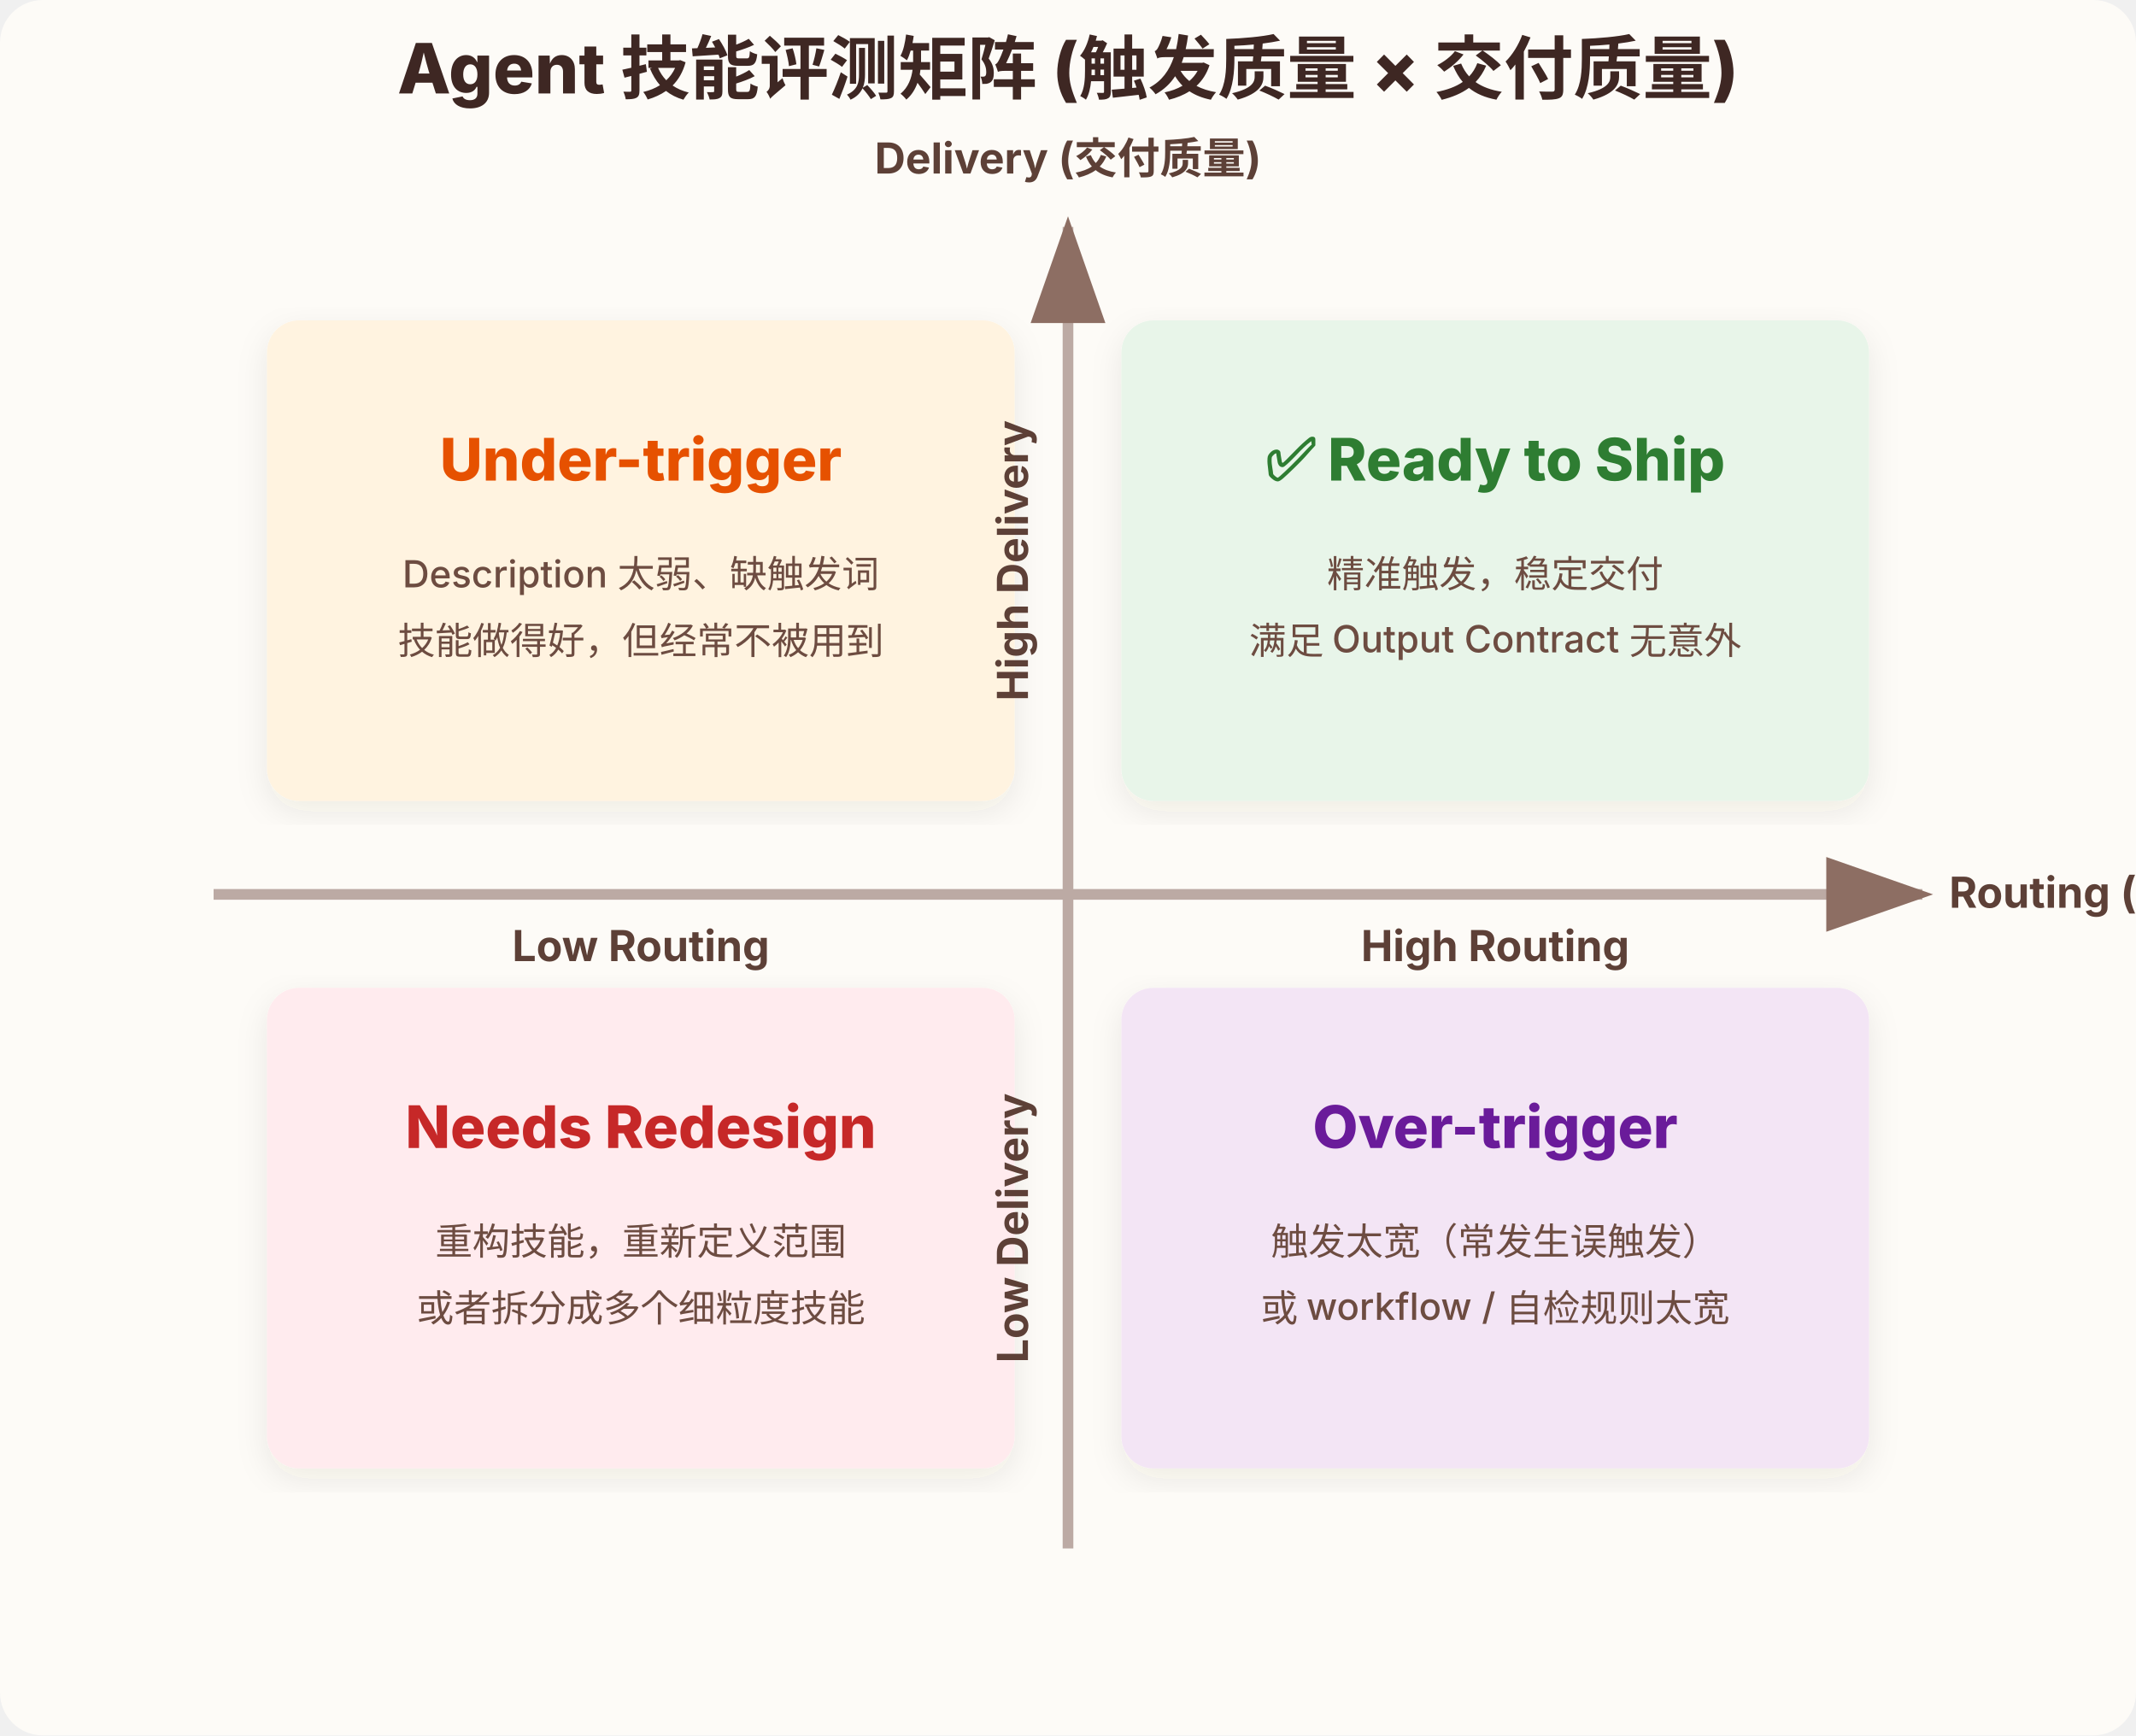
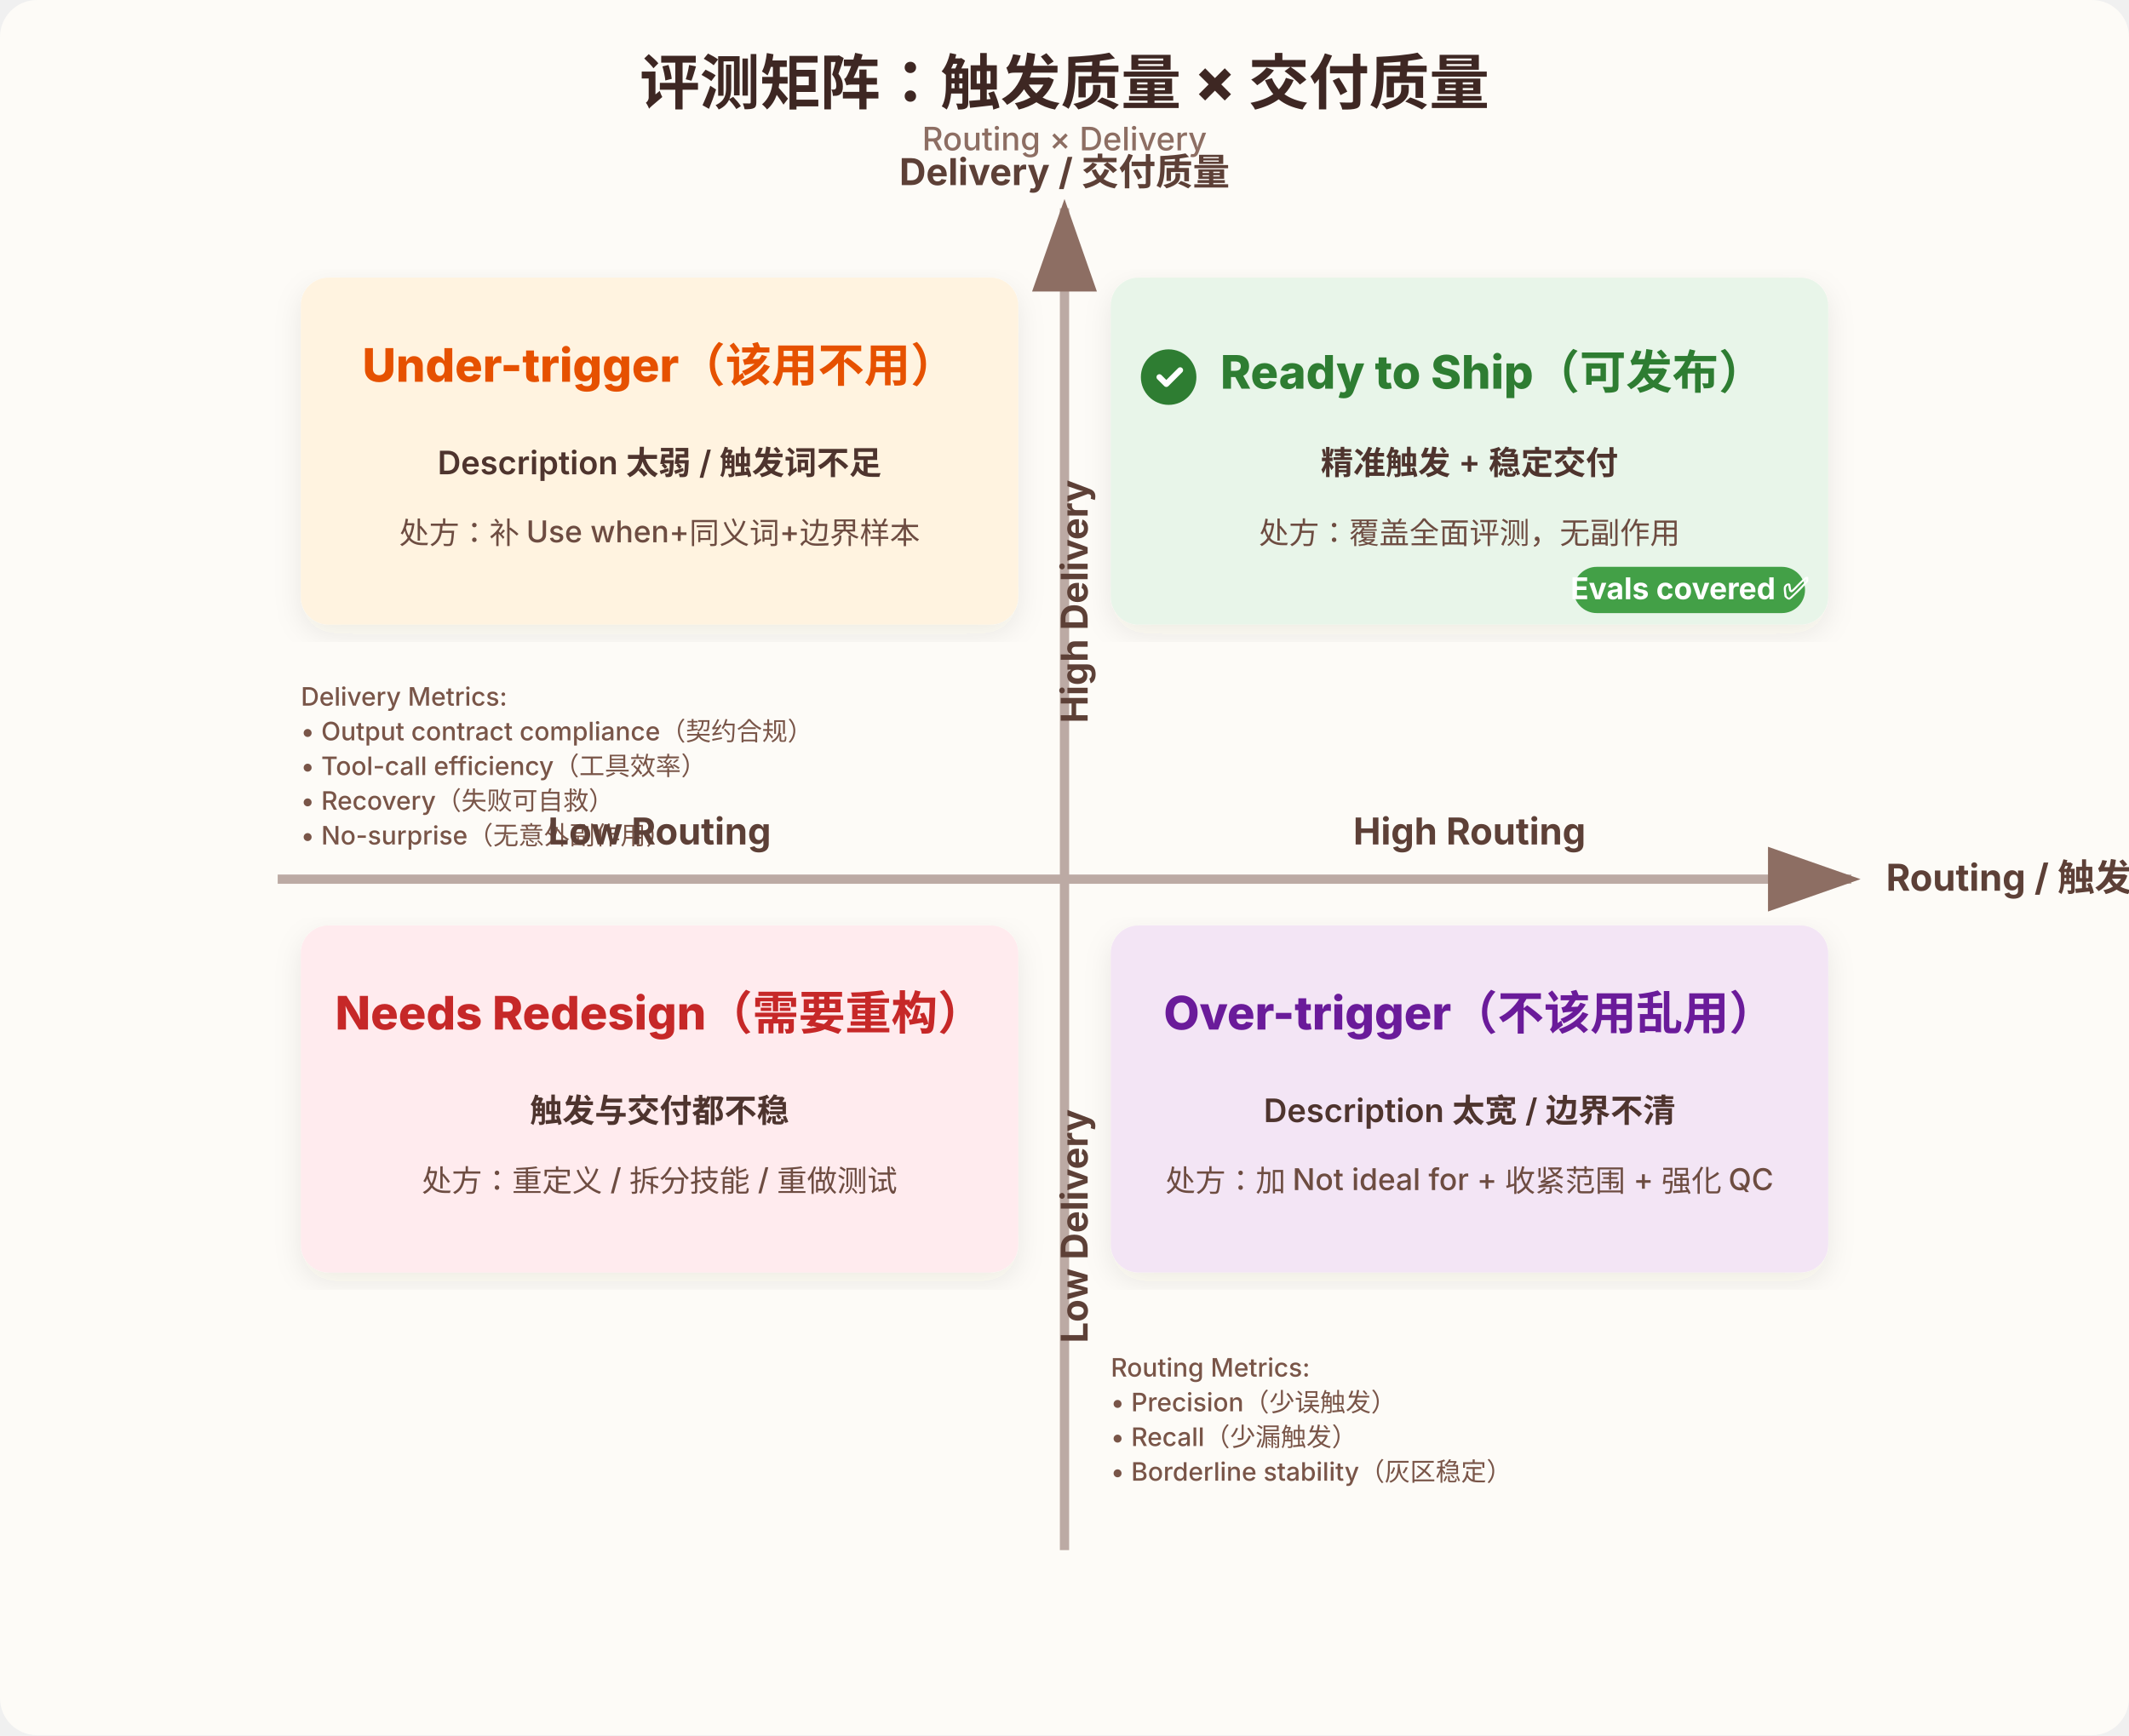
- <svg xmlns="http://www.w3.org/2000/svg" viewBox="0 0 800 650" width="100%" height="100%">
+ <svg xmlns="http://www.w3.org/2000/svg" viewBox="0 0 920 750" width="100%" height="100%">
  <defs>
    <filter id="shadow" x="-5%" y="-5%" width="110%" height="110%">
      <feDropShadow dx="0" dy="4" stdDeviation="6" flood-color="#4e342e" flood-opacity="0.08" />
    </filter>
    <style>
-       .title { font-family: 'Inter', system-ui, sans-serif; font-size: 26px; font-weight: 800; fill: #3e2723; }
-       .axis-label { font-family: 'Inter', system-ui, sans-serif; font-size: 16px; font-weight: 700; fill: #5d4037; }
-       .quad-title { font-family: 'Inter', system-ui, sans-serif; font-size: 22px; font-weight: 800; }
-       .quad-desc { font-family: 'Inter', system-ui, sans-serif; font-size: 14px; font-weight: 500; fill: #6d4c41; }
+       text { font-family: 'Inter', "Noto Sans SC", "Source Han Sans SC", "PingFang SC", "Microsoft YaHei", system-ui, sans-serif; }
+       .title { font-size: 26px; font-weight: 800; fill: #3e2723; }
+       .title-sub { font-size: 14px; font-weight: 500; fill: #8d6e63; }
+       .axis-label { font-size: 16px; font-weight: 700; fill: #5d4037; }
+       .legend-text { font-size: 11px; font-weight: 500; fill: #795548; }
+       .quad-title { font-size: 20px; font-weight: 800; }
+       .quad-desc-1 { font-size: 14px; font-weight: 600; fill: #4e342e; }
+       .quad-desc-2 { font-size: 13px; font-weight: 500; fill: #6d4c41; }
+       .badge-text { font-size: 13px; font-weight: 700; fill: #fff; }
    </style>
    <marker id="arrow" markerWidth="10" markerHeight="7" refX="9" refY="3.5" orient="auto">
      <polygon points="0 0, 10 3.5, 0 7" fill="#8d6e63" />
    </marker>
  </defs>
-   <rect width="800" height="650" fill="#fdfbf7" rx="16" />
-   <text x="400" y="35" class="title" text-anchor="middle">Agent 技能评测矩阵 (触发质量 × 交付质量)</text>
-   <line x1="80" y1="335" x2="720" y2="335" stroke="#bcaaa4" stroke-width="4" marker-end="url(#arrow)" />
-   <line x1="400" y1="580" x2="400" y2="85" stroke="#bcaaa4" stroke-width="4" marker-end="url(#arrow)" />
-   <text x="730" y="340" class="axis-label" text-anchor="start">Routing (触发质量)</text>
-   <text x="400" y="65" class="axis-label" text-anchor="middle">Delivery (交付质量)</text>
-   <g transform="translate(100, 120)">
-     <rect width="280" height="180" rx="12" fill="#fff3e0" filter="url(#shadow)" />
-     <text x="140" y="60" class="quad-title" text-anchor="middle" fill="#e65100">Under-trigger</text>
-     <text x="140" y="100" class="quad-desc" text-anchor="middle">Description 太弱、缺触发词</text>
-     <text x="140" y="125" class="quad-desc" text-anchor="middle">技能做得好，但经常不被用到</text>
+   <rect width="920" height="750" fill="#fdfbf7" rx="16" />
+   <text x="460" y="45" class="title" text-anchor="middle">评测矩阵：触发质量 × 交付质量</text>
+   <text x="460" y="65" class="title-sub" text-anchor="middle">Routing × Delivery</text>
+   <line x1="120" y1="380" x2="800" y2="380" stroke="#bcaaa4" stroke-width="4" marker-end="url(#arrow)" />
+   <line x1="460" y1="670" x2="460" y2="90" stroke="#bcaaa4" stroke-width="4" marker-end="url(#arrow)" />
+   <text x="815" y="385" class="axis-label" text-anchor="start">Routing / 触发质量</text>
+   <text x="460" y="80" class="axis-label" text-anchor="middle">Delivery / 交付质量</text>
+   <g transform="translate(480, 580)">
+     <text x="0" y="15" class="legend-text" font-weight="700">Routing Metrics:</text>
+     <text x="0" y="30" class="legend-text">• Precision（少误触发）</text>
+     <text x="0" y="45" class="legend-text">• Recall（少漏触发）</text>
+     <text x="0" y="60" class="legend-text">• Borderline stability（灰区稳定）</text>
  </g>
-   <g transform="translate(420, 120)">
-     <rect width="280" height="180" rx="12" fill="#e8f5e9" filter="url(#shadow)" />
-     <text x="140" y="60" class="quad-title" text-anchor="middle" fill="#2e7d32">✅ Ready to Ship</text>
-     <text x="140" y="100" class="quad-desc" text-anchor="middle">精准触发，稳定交付</text>
-     <text x="140" y="125" class="quad-desc" text-anchor="middle">满足 Output Contract 无意外</text>
+   <g transform="translate(130, 290)">
+     <text x="0" y="15" class="legend-text" font-weight="700">Delivery Metrics:</text>
+     <text x="0" y="30" class="legend-text">• Output contract compliance（契约合规）</text>
+     <text x="0" y="45" class="legend-text">• Tool-call efficiency（工具效率）</text>
+     <text x="0" y="60" class="legend-text">• Recovery（失败可自救）</text>
+     <text x="0" y="75" class="legend-text">• No-surprise（无意外副作用）</text>
  </g>
-   <g transform="translate(100, 370)">
-     <rect width="280" height="180" rx="12" fill="#ffebee" filter="url(#shadow)" />
-     <text x="140" y="60" class="quad-title" text-anchor="middle" fill="#c62828">Needs Redesign</text>
-     <text x="140" y="100" class="quad-desc" text-anchor="middle">重构技能，重新定义范围</text>
-     <text x="140" y="125" class="quad-desc" text-anchor="middle">或者拆分成多个细粒度技能</text>
+   <g transform="translate(130, 120)">
+     <rect width="310" height="150" rx="12" fill="#fff3e0" filter="url(#shadow)" />
+     <text x="155" y="45" class="quad-title" text-anchor="middle" fill="#e65100" font-size="18px">Under-trigger（该用不用）</text>
+     <text x="155" y="85" class="quad-desc-1" text-anchor="middle">Description 太弱 / 触发词不足</text>
+     <text x="155" y="115" class="quad-desc-2" text-anchor="middle">处方：补 Use when+同义词+边界样本</text>
  </g>
-   <g transform="translate(420, 370)">
-     <rect width="280" height="180" rx="12" fill="#f3e5f5" filter="url(#shadow)" />
-     <text x="140" y="60" class="quad-title" text-anchor="middle" fill="#6a1b9a">Over-trigger</text>
-     <text x="140" y="100" class="quad-desc" text-anchor="middle">触发太宽（常发生误触发）</text>
-     <text x="140" y="125" class="quad-desc" text-anchor="middle">或 workflow / 自检规则太宽</text>
+   <g transform="translate(480, 120)">
+     <rect width="310" height="150" rx="12" fill="#e8f5e9" filter="url(#shadow)" />
+     <g transform="translate(15, 33)">
+       <circle cx="10" cy="10" r="12" fill="#2e7d32" />
+       <path d="M6 10l3 3 6-6" fill="none" stroke="#fff" stroke-width="2.5" stroke-linecap="round" stroke-linejoin="round" />
+     </g>
+     <text x="165" y="48" class="quad-title" text-anchor="middle" fill="#2e7d32" font-size="18px">Ready to Ship（可发布）</text>
+     <text x="155" y="85" class="quad-desc-1" text-anchor="middle">精准触发 + 稳定交付</text>
+     <text x="155" y="115" class="quad-desc-2" text-anchor="middle">处方：覆盖全面评测，无副作用</text>
+     <rect x="200" y="125" width="100" height="20" rx="10" fill="#43a047" />
+     <text x="250" y="139" class="badge-text" text-anchor="middle" font-size="11px">Evals covered ✅</text>
  </g>
-   <g transform="translate(385, 460) rotate(-90)">
+   <g transform="translate(130, 400)">
+     <rect width="310" height="150" rx="12" fill="#ffebee" filter="url(#shadow)" />
+     <text x="155" y="45" class="quad-title" text-anchor="middle" fill="#c62828" font-size="18px">Needs Redesign（需要重构）</text>
+     <text x="155" y="85" class="quad-desc-1" text-anchor="middle">触发与交付都不稳</text>
+     <text x="155" y="115" class="quad-desc-2" text-anchor="middle">处方：重定义 / 拆分技能 / 重做测试</text>
+   </g>
+   <g transform="translate(480, 400)">
+     <rect width="310" height="150" rx="12" fill="#f3e5f5" filter="url(#shadow)" />
+     <text x="155" y="45" class="quad-title" text-anchor="middle" fill="#6a1b9a" font-size="18px">Over-trigger（不该用乱用）</text>
+     <text x="155" y="85" class="quad-desc-1" text-anchor="middle">Description 太宽 / 边界不清</text>
+     <text x="155" y="115" class="quad-desc-2" text-anchor="middle">处方：加 Not ideal for + 收紧范围 + 强化 QC</text>
+   </g>
+   <g transform="translate(470, 530) rotate(-90)">
    <text x="0" y="0" class="axis-label" fill="#8d6e63" font-size="15" text-anchor="middle">Low Delivery</text>
  </g>
-   <g transform="translate(385, 210) rotate(-90)">
+   <g transform="translate(470, 260) rotate(-90)">
    <text x="0" y="0" class="axis-label" fill="#8d6e63" font-size="15" text-anchor="middle">High Delivery</text>
  </g>
-   <text x="240" y="360" class="axis-label" fill="#8d6e63" font-size="15" text-anchor="middle">Low Routing</text>
-   <text x="560" y="360" class="axis-label" fill="#8d6e63" font-size="15" text-anchor="middle">High Routing</text>
+   <g transform="translate(285, 365)">
+     <text x="0" y="0" class="axis-label" fill="#8d6e63" font-size="15" text-anchor="middle">Low Routing</text>
+   </g>
+   <g transform="translate(635, 365)">
+     <text x="0" y="0" class="axis-label" fill="#8d6e63" font-size="15" text-anchor="middle">High Routing</text>
+   </g>
</svg>
